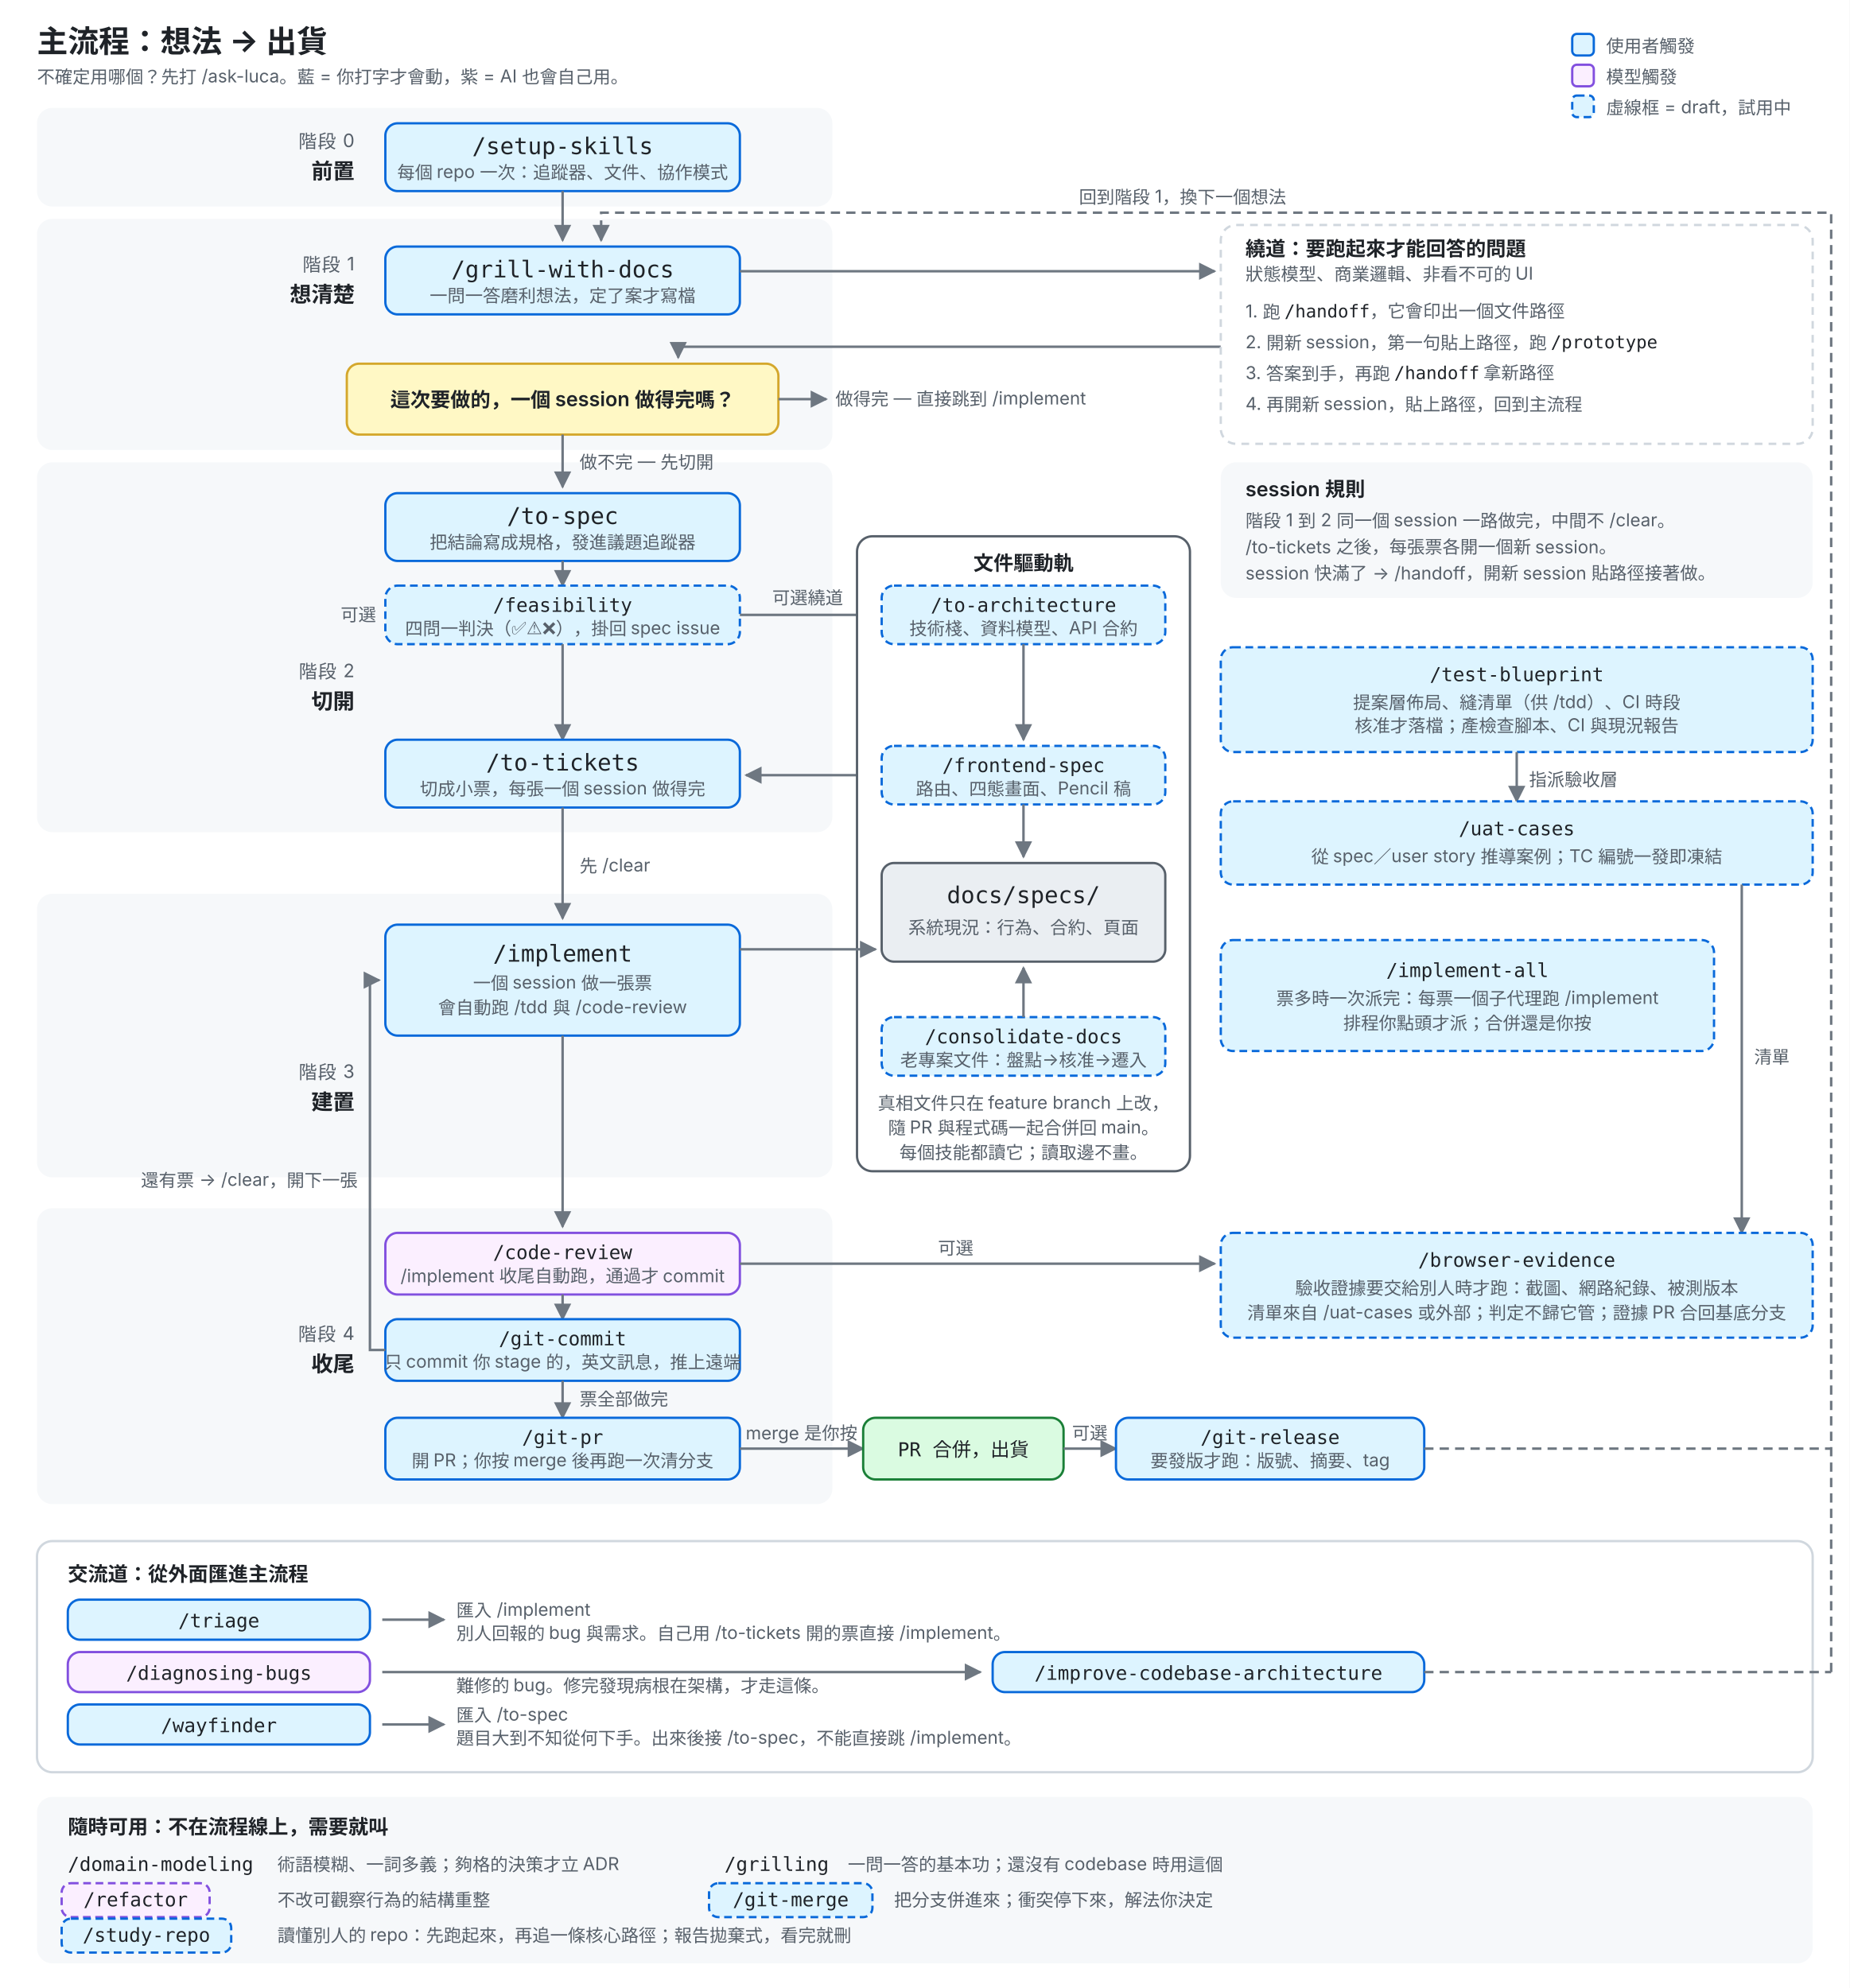
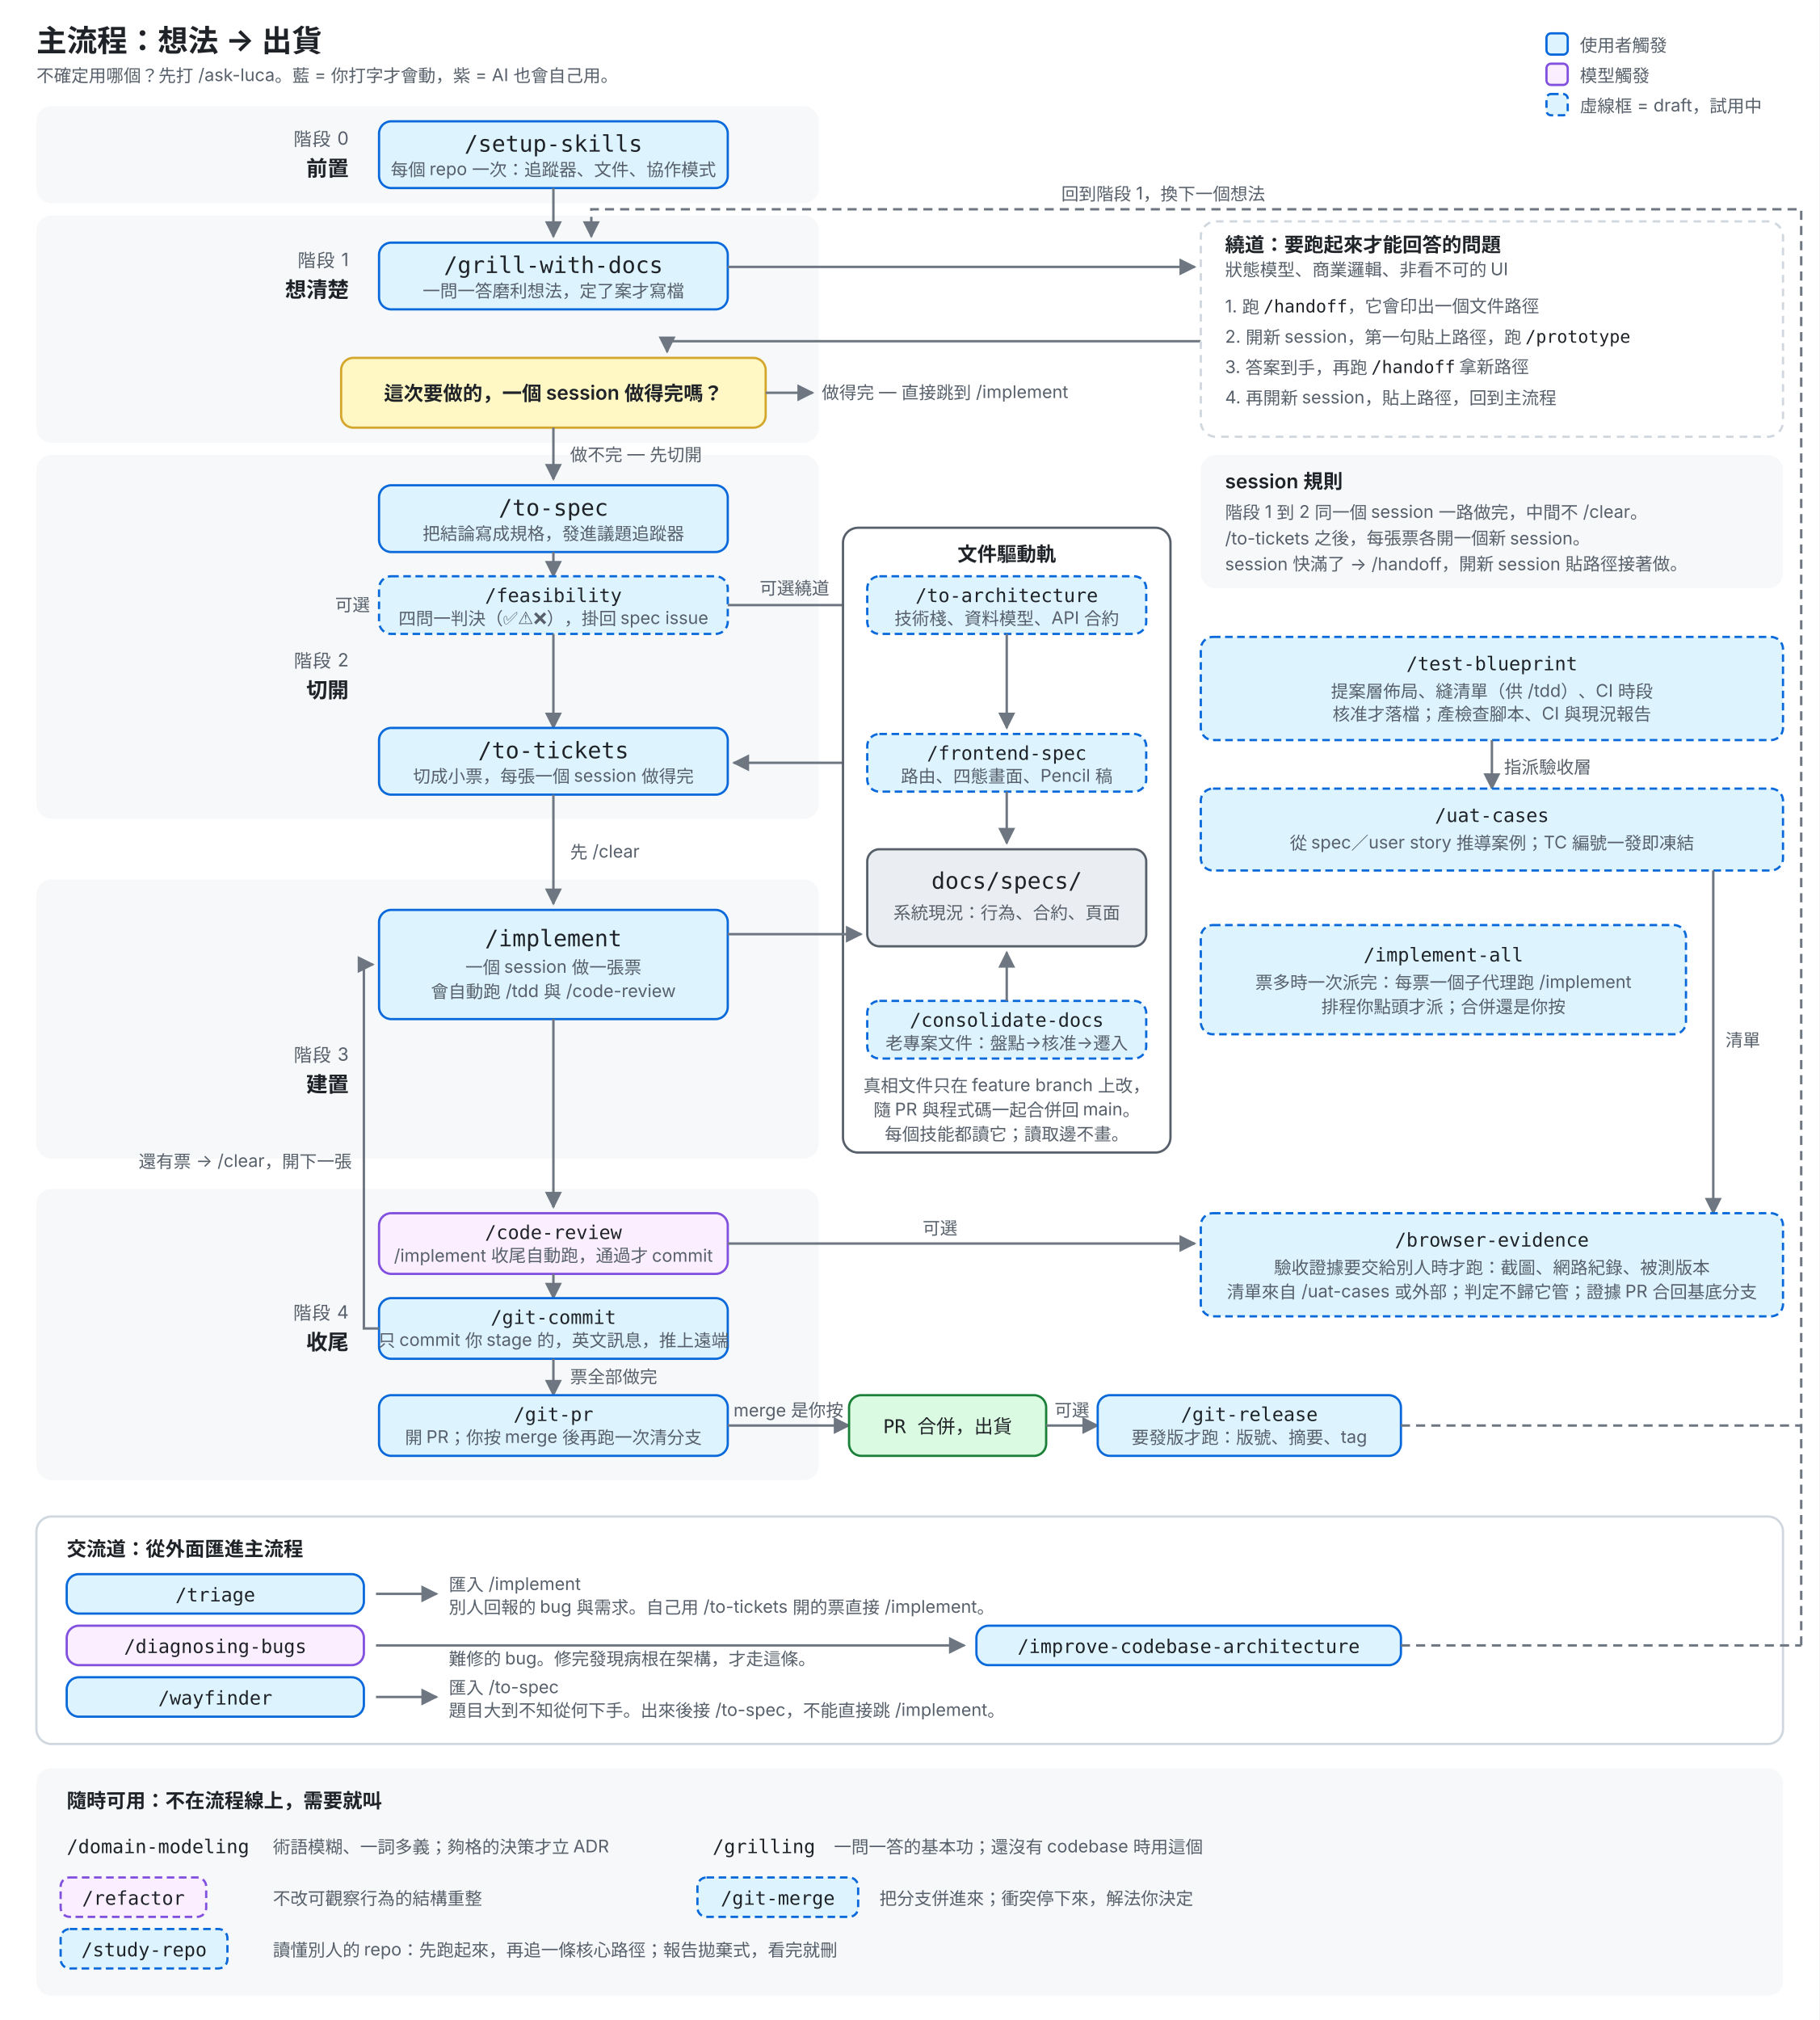
- <svg xmlns="http://www.w3.org/2000/svg" width="1200" height="1290" viewBox="0 0 1200 1290" font-family="ui-sans-serif, -apple-system, 'Segoe UI', 'Noto Sans TC', 'Microsoft JhengHei', sans-serif">
+ <svg xmlns="http://www.w3.org/2000/svg" width="1200" height="1332" viewBox="0 0 1200 1332" font-family="ui-sans-serif, -apple-system, 'Segoe UI', 'Noto Sans TC', 'Microsoft JhengHei', sans-serif">
  <defs>
    <marker id="arrow" viewBox="0 0 10 10" refX="9" refY="5" markerWidth="7" markerHeight="7" orient="auto-start-reverse">
      <path d="M 0 0 L 10 5 L 0 10 z" fill="#6e7781" />
    </marker>
    <style>
      .box  { stroke-width: 1.5; }
      .user { fill: #ddf4ff; stroke: #0969da; }
      .model{ fill: #fbefff; stroke: #8250df; }
      .draft{ stroke-dasharray: 5 3; }
      .store{ fill: #eaeef2; stroke: #57606a; stroke-width: 1.5; }
      .skill{ font-family: ui-monospace, SFMono-Regular, Consolas, monospace; font-size: 15px; fill: #1f2328; }
      .skill-sm { font-family: ui-monospace, SFMono-Regular, Consolas, monospace; font-size: 12.5px; fill: #1f2328; }
      .mono { font-family: ui-monospace, SFMono-Regular, Consolas, monospace; fill: #1f2328; }
      .sub  { font-size: 11.5px; fill: #57606a; }
      .band-label { font-size: 12px; fill: #57606a; letter-spacing: 0.5px; }
      .band-name  { font-size: 14px; fill: #1f2328; font-weight: 600; }
      .edge { stroke: #6e7781; stroke-width: 1.6; fill: none; marker-end: url(#arrow); }
      .edge-plain { stroke: #6e7781; stroke-width: 1.6; fill: none; }
      .edge-label { font-size: 11.5px; fill: #57606a; }
      .panel-title { font-size: 13px; fill: #1f2328; font-weight: 600; }
      .note { font-size: 11.5px; fill: #57606a; }
    </style>
  </defs>
-   <rect width="1200" height="1290" fill="#ffffff" />
+   <rect width="1200" height="1332" fill="#ffffff" />
  <text x="24" y="34" font-size="20" font-weight="700" fill="#1f2328">主流程：想法 → 出貨</text>
  <text x="24" y="54" class="note">不確定用哪個？先打 /ask-luca。藍 = 你打字才會動，紫 = AI 也會自己用。</text>
  <rect x="1020" y="22" width="14" height="14" rx="3" class="box user" />
  <text x="1042" y="34" class="note">使用者觸發</text>
  <rect x="1020" y="42" width="14" height="14" rx="3" class="box model" />
  <text x="1042" y="54" class="note">模型觸發</text>
  <rect x="1020" y="62" width="14" height="14" rx="3" class="box user draft" />
  <text x="1042" y="74" class="note">虛線框 = draft，試用中</text>
  <rect x="24" y="70" width="516" height="64" rx="10" fill="#f6f8fa" />
  <rect x="24" y="142" width="516" height="150" rx="10" fill="#f6f8fa" />
  <rect x="24" y="300" width="516" height="240" rx="10" fill="#f6f8fa" />
  <rect x="24" y="580" width="516" height="184" rx="10" fill="#f6f8fa" />
  <rect x="24" y="784" width="516" height="192" rx="10" fill="#f6f8fa" />
  <text x="230" y="96" text-anchor="end" class="band-label">階段 0</text>
  <text x="230" y="116" text-anchor="end" class="band-name">前置</text>
  <text x="230" y="176" text-anchor="end" class="band-label">階段 1</text>
  <text x="230" y="196" text-anchor="end" class="band-name">想清楚</text>
  <text x="230" y="440" text-anchor="end" class="band-label">階段 2</text>
  <text x="230" y="460" text-anchor="end" class="band-name">切開</text>
  <text x="230" y="700" text-anchor="end" class="band-label">階段 3</text>
  <text x="230" y="720" text-anchor="end" class="band-name">建置</text>
  <text x="230" y="870" text-anchor="end" class="band-label">階段 4</text>
  <text x="230" y="890" text-anchor="end" class="band-name">收尾</text>
  <rect x="250" y="80" width="230" height="44" rx="8" class="box user" />
  <text x="365" y="100" text-anchor="middle" class="skill">/setup-skills</text>
  <text x="365" y="116" text-anchor="middle" class="sub">每個 repo 一次：追蹤器、文件、協作模式</text>
  <path d="M 365 124 L 365 156" class="edge" />
  <rect x="250" y="160" width="230" height="44" rx="8" class="box user" />
  <text x="365" y="180" text-anchor="middle" class="skill">/grill-with-docs</text>
  <text x="365" y="196" text-anchor="middle" class="sub">一問一答磨利想法，定了案才寫檔</text>
  <path d="M 480 176 L 788 176" class="edge" />
  <path d="M 792 225 L 440 225 L 440 232" class="edge" />
  <rect x="225" y="236" width="280" height="46" rx="8" fill="#fff8c5" stroke="#d4a72c" stroke-width="1.5" />
  <text x="365" y="264" text-anchor="middle" font-size="13" font-weight="600" fill="#1f2328">這次要做的，一個 session 做得完嗎？</text>
  <path d="M 365 282 L 365 316" class="edge" />
  <text x="376" y="304" class="edge-label">做不完 — 先切開</text>
  <path d="M 505 259 L 536 259" class="edge" />
  <text x="542" y="263" class="edge-label">做得完 — 直接跳到 /implement</text>
  <rect x="250" y="320" width="230" height="44" rx="8" class="box user" />
  <text x="365" y="340" text-anchor="middle" class="skill">/to-spec</text>
  <text x="365" y="356" text-anchor="middle" class="sub">把結論寫成規格，發進議題追蹤器</text>
  <path d="M 365 364 L 365 380" class="edge" />
  <rect x="250" y="380" width="230" height="38" rx="8" class="box user draft" />
  <text x="365" y="397" text-anchor="middle" class="skill-sm">/feasibility</text>
  <text x="365" y="412" text-anchor="middle" class="sub">四問一判決（✅⚠️❌），掛回 spec issue</text>
  <text x="244" y="403" text-anchor="end" class="edge-label">可選</text>
  <path d="M 365 418 L 365 480" class="edge" />
  <path d="M 480 399 L 568 399" class="edge" />
  <text x="524" y="392" text-anchor="middle" class="edge-label">可選繞道</text>
  <path d="M 572 503 L 484 503" class="edge" />
  <rect x="250" y="480" width="230" height="44" rx="8" class="box user" />
  <text x="365" y="500" text-anchor="middle" class="skill">/to-tickets</text>
  <text x="365" y="516" text-anchor="middle" class="sub">切成小票，每張一個 session 做得完</text>
  <path d="M 365 524 L 365 596" class="edge" />
  <text x="376" y="566" class="edge-label">先 /clear</text>
  <rect x="556" y="348" width="216" height="412" rx="10" fill="#ffffff" stroke="#57606a" stroke-width="1.5" />
  <text x="664" y="370" text-anchor="middle" class="panel-title">文件驅動軌</text>
  <rect x="572" y="380" width="184" height="38" rx="8" class="box user draft" />
  <text x="664" y="397" text-anchor="middle" class="skill-sm">/to-architecture</text>
  <text x="664" y="412" text-anchor="middle" class="sub">技術棧、資料模型、API 合約</text>
  <path d="M 664 418 L 664 480" class="edge" />
  <rect x="572" y="484" width="184" height="38" rx="8" class="box user draft" />
  <text x="664" y="501" text-anchor="middle" class="skill-sm">/frontend-spec</text>
  <text x="664" y="516" text-anchor="middle" class="sub">路由、四態畫面、Pencil 稿</text>
  <path d="M 664 522 L 664 556" class="edge" />
  <rect x="572" y="560" width="184" height="64" rx="8" class="store" />
  <text x="664" y="586" text-anchor="middle" class="skill">docs/specs/</text>
  <text x="664" y="606" text-anchor="middle" class="sub">系統現況：行為、合約、頁面</text>
  <rect x="572" y="660" width="184" height="38" rx="8" class="box user draft" />
  <text x="664" y="677" text-anchor="middle" class="skill-sm">/consolidate-docs</text>
  <text x="664" y="692" text-anchor="middle" class="sub">老專案文件：盤點→核准→遷入</text>
  <path d="M 664 660 L 664 628" class="edge" />
  <text x="664" y="720" text-anchor="middle" class="note">真相文件只在 feature branch 上改，</text>
  <text x="664" y="736" text-anchor="middle" class="note">隨 PR 與程式碼一起合併回 main。</text>
  <text x="664" y="752" text-anchor="middle" class="note">每個技能都讀它；讀取邊不畫。</text>
  <rect x="250" y="600" width="230" height="72" rx="8" class="box user" />
  <text x="365" y="624" text-anchor="middle" class="skill">/implement</text>
  <text x="365" y="642" text-anchor="middle" class="sub">一個 session 做一張票</text>
  <text x="365" y="658" text-anchor="middle" class="sub">會自動跑 /tdd 與 /code-review</text>
  <path d="M 480 616 L 568 616" class="edge" />
  <path d="M 365 672 L 365 796" class="edge" />
  <rect x="250" y="800" width="230" height="40" rx="8" class="box model" />
  <text x="365" y="817" text-anchor="middle" class="skill-sm">/code-review</text>
  <text x="365" y="832" text-anchor="middle" class="sub">/implement 收尾自動跑，通過才 commit</text>
  <path d="M 365 840 L 365 856" class="edge" />
  <rect x="250" y="856" width="230" height="40" rx="8" class="box user" />
  <text x="365" y="873" text-anchor="middle" class="skill-sm">/git-commit</text>
  <text x="365" y="888" text-anchor="middle" class="sub">只 commit 你 stage 的，英文訊息，推上遠端</text>
  <path d="M 365 896 L 365 920" class="edge" />
  <text x="376" y="912" class="edge-label">票全部做完</text>
  <rect x="250" y="920" width="230" height="40" rx="8" class="box user" />
  <text x="365" y="937" text-anchor="middle" class="skill-sm">/git-pr</text>
  <text x="365" y="952" text-anchor="middle" class="sub">開 PR；你按 merge 後再跑一次清分支</text>
  <path d="M 250 876 L 240 876 L 240 636 L 246 636" class="edge" />
  <text x="232" y="770" text-anchor="end" class="edge-label">還有票 → /clear，開下一張</text>
  <path d="M 480 940 L 560 940" class="edge" />
  <text x="520" y="934" text-anchor="middle" class="edge-label">merge 是你按</text>
  <rect x="560" y="920" width="130" height="40" rx="8" fill="#dafbe1" stroke="#1a7f37" stroke-width="1.5" />
  <text x="625" y="945" text-anchor="middle" class="skill-sm">PR 合併，出貨</text>
  <path d="M 690 940 L 724 940" class="edge" />
  <text x="707" y="934" text-anchor="middle" class="edge-label">可選</text>
  <rect x="724" y="920" width="200" height="40" rx="8" class="box user" />
  <text x="824" y="937" text-anchor="middle" class="skill-sm">/git-release</text>
  <text x="824" y="952" text-anchor="middle" class="sub">要發版才跑：版號、摘要、tag</text>
  <rect x="792" y="146" width="384" height="142" rx="10" fill="#ffffff" stroke="#d0d7de" stroke-width="1.5" stroke-dasharray="5 4" />
  <text x="808" y="166" class="panel-title">繞道：要跑起來才能回答的問題</text>
  <text x="808" y="182" class="note">狀態模型、商業邏輯、非看不可的 UI</text>
  <text x="808" y="206" class="note">1. 跑 <tspan class="mono">/handoff</tspan>，它會印出一個文件路徑</text>
  <text x="808" y="226" class="note">2. 開新 session，第一句貼上路徑，跑 <tspan class="mono">/prototype</tspan>
  </text>
  <text x="808" y="246" class="note">3. 答案到手，再跑 <tspan class="mono">/handoff</tspan> 拿新路徑</text>
  <text x="808" y="266" class="note">4. 再開新 session，貼上路徑，回到主流程</text>
  <rect x="792" y="300" width="384" height="88" rx="10" fill="#f6f8fa" />
  <text x="808" y="322" class="panel-title">session 規則</text>
  <text x="808" y="342" class="note">階段 1 到 2 同一個 session 一路做完，中間不 /clear。</text>
  <text x="808" y="359" class="note">/to-tickets 之後，每張票各開一個新 session。</text>
  <text x="808" y="376" class="note">session 快滿了 → /handoff，開新 session 貼路徑接著做。</text>
  <rect x="792" y="420" width="384" height="68" rx="8" class="box user draft" />
  <text x="984" y="442" text-anchor="middle" class="skill-sm">/test-blueprint</text>
  <text x="984" y="460" text-anchor="middle" class="sub">提案層佈局、縫清單（供 /tdd）、CI 時段</text>
  <text x="984" y="475" text-anchor="middle" class="sub">核准才落檔；產檢查腳本、CI 與現況報告</text>
  <path d="M 984 488 L 984 520" class="edge" />
  <text x="992" y="510" class="edge-label">指派驗收層</text>
  <rect x="792" y="520" width="384" height="54" rx="8" class="box user draft" />
  <text x="984" y="542" text-anchor="middle" class="skill-sm">/uat-cases</text>
  <text x="984" y="560" text-anchor="middle" class="sub">從 spec／user story 推導案例；TC 編號一發即凍結</text>
  <path d="M 1130 574 L 1130 800" class="edge" />
  <text x="1138" y="690" class="edge-label">清單</text>
  <rect x="792" y="610" width="320" height="72" rx="8" class="box user draft" />
  <text x="952" y="634" text-anchor="middle" class="skill-sm">/implement-all</text>
  <text x="952" y="652" text-anchor="middle" class="sub">票多時一次派完：每票一個子代理跑 /implement</text>
  <text x="952" y="668" text-anchor="middle" class="sub">排程你點頭才派；合併還是你按</text>
  <rect x="792" y="800" width="384" height="68" rx="8" class="box user draft" />
  <text x="984" y="822" text-anchor="middle" class="skill-sm">/browser-evidence</text>
  <text x="984" y="840" text-anchor="middle" class="sub">驗收證據要交給別人時才跑：截圖、網路紀錄、被測版本</text>
  <text x="984" y="856" text-anchor="middle" class="sub">清單來自 /uat-cases 或外部；判定不歸它管；證據 PR 合回基底分支</text>
  <path d="M 480 820 L 788 820" class="edge" />
  <text x="620" y="814" text-anchor="middle" class="edge-label">可選</text>
  <rect x="24" y="1000" width="1152" height="150" rx="10" fill="#ffffff" stroke="#d0d7de" stroke-width="1.5" />
  <text x="44" y="1026" class="panel-title">交流道：從外面匯進主流程</text>
  <rect x="44" y="1038" width="196" height="26" rx="8" class="box user" />
  <text x="142" y="1056" text-anchor="middle" class="skill-sm">/triage</text>
  <path d="M 248 1051 L 288 1051" class="edge" />
  <text x="296" y="1049" class="note">匯入 /implement</text>
  <text x="296" y="1064" class="note">別人回報的 bug 與需求。自己用 /to-tickets 開的票直接 /implement。</text>
  <rect x="44" y="1072" width="196" height="26" rx="8" class="box model" />
  <text x="142" y="1090" text-anchor="middle" class="skill-sm">/diagnosing-bugs</text>
  <path d="M 248 1085 L 636 1085" class="edge" />
  <text x="296" y="1098" class="note">難修的 bug。修完發現病根在架構，才走這條。</text>
  <rect x="644" y="1072" width="280" height="26" rx="8" class="box user" />
  <text x="784" y="1090" text-anchor="middle" class="skill-sm">/improve-codebase-architecture</text>
  <rect x="44" y="1106" width="196" height="26" rx="8" class="box user" />
  <text x="142" y="1124" text-anchor="middle" class="skill-sm">/wayfinder</text>
  <path d="M 248 1119 L 288 1119" class="edge" />
  <text x="296" y="1117" class="note">匯入 /to-spec</text>
  <text x="296" y="1132" class="note">題目大到不知從何下手。出來後接 /to-spec，不能直接跳 /implement。</text>
  <path d="M 924 940 L 1188 940" class="edge-plain" stroke-dasharray="6 4" />
  <path d="M 924 1085 L 1188 1085" class="edge-plain" stroke-dasharray="6 4" />
  <path d="M 1188 1085 L 1188 138 L 390 138 L 390 156" class="edge" stroke-dasharray="6 4" />
  <text x="700" y="132" class="edge-label">回到階段 1，換下一個想法</text>
-   <rect x="24" y="1166" width="1152" height="108" rx="10" fill="#f6f8fa" />
-   <text x="44" y="1190" class="panel-title">隨時可用：不在流程線上，需要就叫</text>
-   <text x="44" y="1214" class="skill-sm">/domain-modeling</text>
-   <text x="180" y="1214" class="note">術語模糊、一詞多義；夠格的決策才立 ADR</text>
-   <text x="470" y="1214" class="skill-sm">/grilling</text>
-   <text x="550" y="1214" class="note">一問一答的基本功；還沒有 codebase 時用這個</text>
-   <rect x="40" y="1222" width="96" height="22" rx="6" class="box model draft" />
-   <text x="88" y="1237" text-anchor="middle" class="skill-sm">/refactor</text>
-   <text x="180" y="1237" class="note">不改可觀察行為的結構重整</text>
-   <rect x="460" y="1222" width="106" height="22" rx="6" class="box user draft" />
-   <text x="513" y="1237" text-anchor="middle" class="skill-sm">/git-merge</text>
-   <text x="580" y="1237" class="note">把分支併進來；衝突停下來，解法你決定</text>
-   <rect x="40" y="1245" width="110" height="22" rx="6" class="box user draft" />
-   <text x="95" y="1260" text-anchor="middle" class="skill-sm">/study-repo</text>
-   <text x="180" y="1260" class="note">讀懂別人的 repo：先跑起來，再追一條核心路徑；報告拋棄式，看完就刪</text>
+   <rect x="24" y="1166" width="1152" height="150" rx="10" fill="#f6f8fa" />
+   <text x="44" y="1192" class="panel-title">隨時可用：不在流程線上，需要就叫</text>
+   <text x="44" y="1222" class="skill-sm">/domain-modeling</text>
+   <text x="180" y="1222" class="note">術語模糊、一詞多義；夠格的決策才立 ADR</text>
+   <text x="470" y="1222" class="skill-sm">/grilling</text>
+   <text x="550" y="1222" class="note">一問一答的基本功；還沒有 codebase 時用這個</text>
+   <rect x="40" y="1238" width="96" height="26" rx="6" class="box model draft" />
+   <text x="88" y="1256" text-anchor="middle" class="skill-sm">/refactor</text>
+   <text x="180" y="1256" class="note">不改可觀察行為的結構重整</text>
+   <rect x="460" y="1238" width="106" height="26" rx="6" class="box user draft" />
+   <text x="513" y="1256" text-anchor="middle" class="skill-sm">/git-merge</text>
+   <text x="580" y="1256" class="note">把分支併進來；衝突停下來，解法你決定</text>
+   <rect x="40" y="1272" width="110" height="26" rx="6" class="box user draft" />
+   <text x="95" y="1290" text-anchor="middle" class="skill-sm">/study-repo</text>
+   <text x="180" y="1290" class="note">讀懂別人的 repo：先跑起來，再追一條核心路徑；報告拋棄式，看完就刪</text>
</svg>
